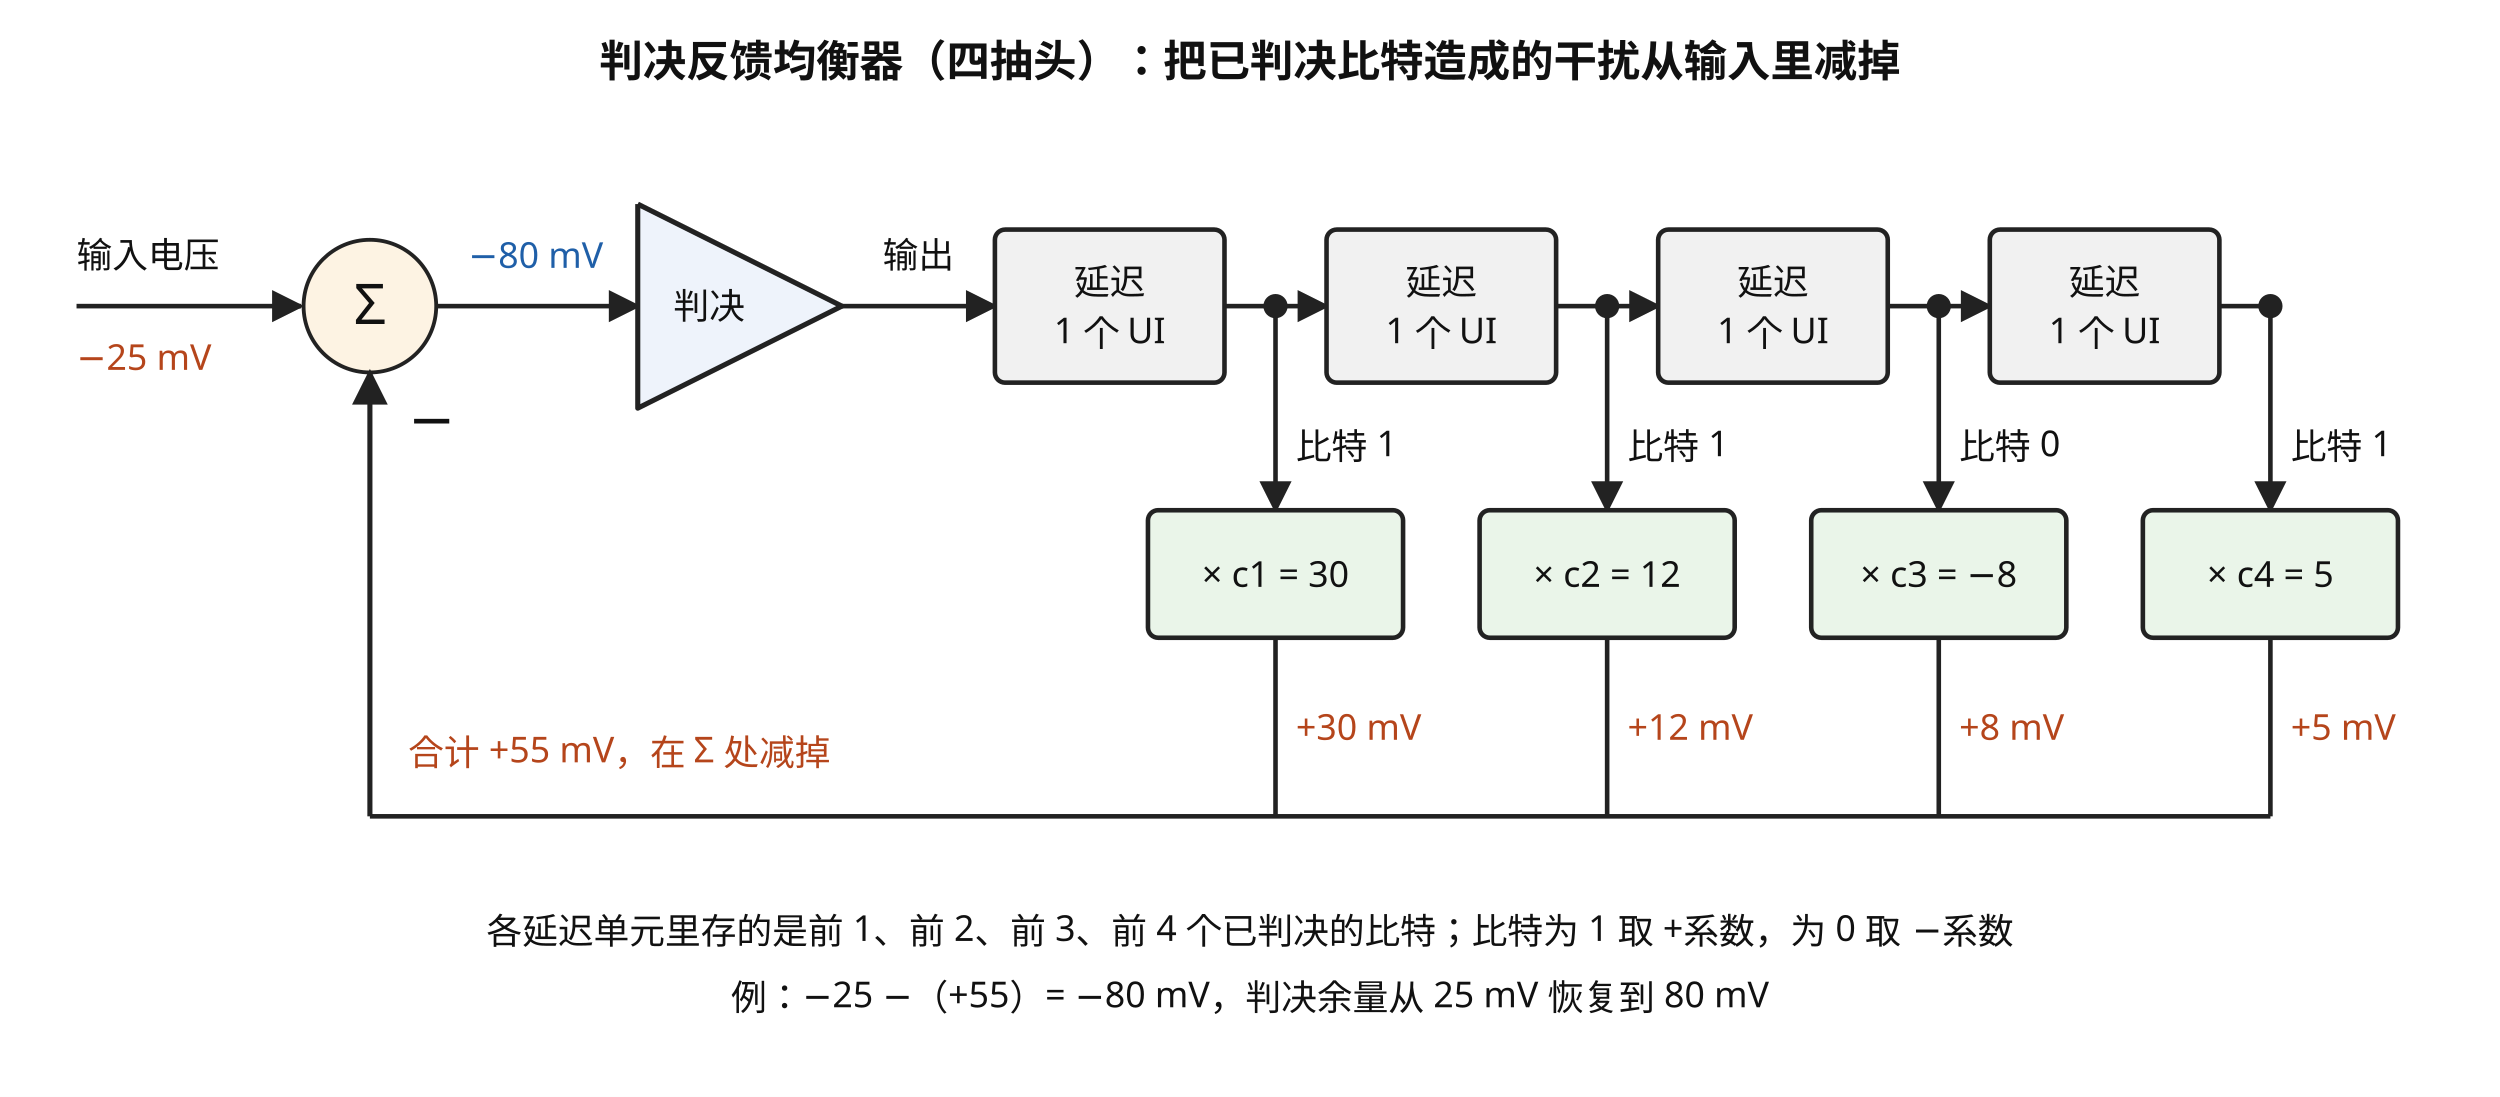
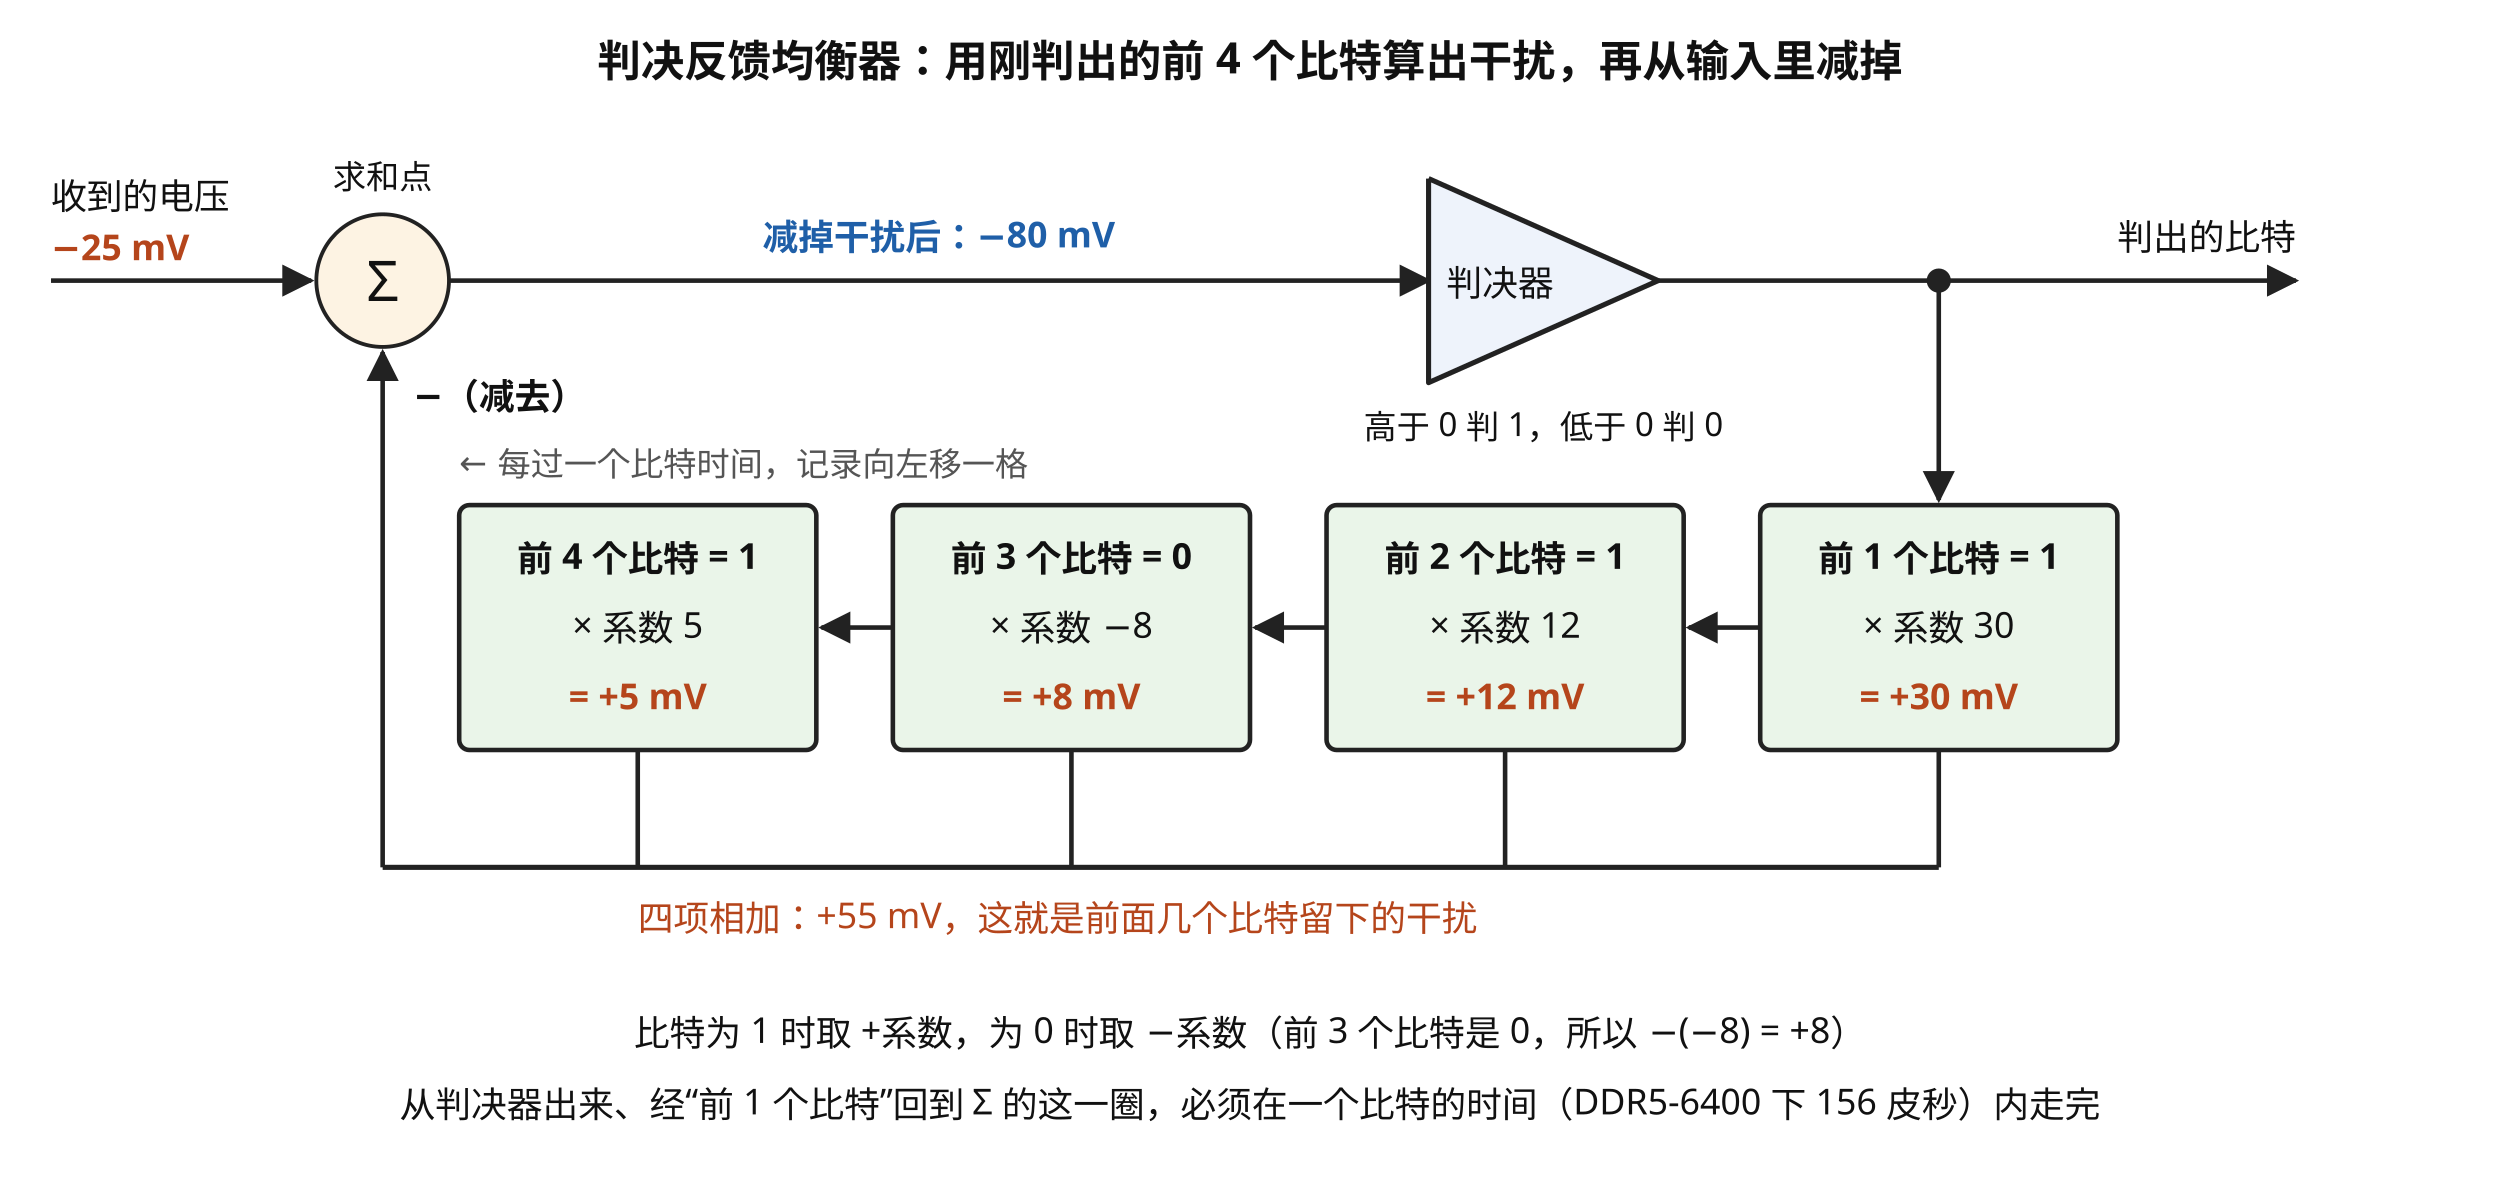
- <svg xmlns="http://www.w3.org/2000/svg" viewBox="0 0 980 430" width="980" height="430" font-family="sans-serif">
+ <svg xmlns="http://www.w3.org/2000/svg" viewBox="0 0 980 470" width="980" height="470" font-family="sans-serif">
  <defs>
    <marker id="a" viewBox="0 0 10 10" refX="9" refY="5" markerWidth="7" markerHeight="7" orient="auto-start-reverse">
      <path d="M0,0 L10,5 L0,10 z" fill="#222" />
    </marker>
    <marker id="ab" viewBox="0 0 10 10" refX="9" refY="5" markerWidth="7" markerHeight="7" orient="auto-start-reverse">
      <path d="M0,0 L10,5 L0,10 z" fill="#1f5fa8" />
    </marker>
    <marker id="ar" viewBox="0 0 10 10" refX="9" refY="5" markerWidth="7" markerHeight="7" orient="auto-start-reverse">
      <path d="M0,0 L10,5 L0,10 z" fill="#b5451b" />
    </marker>
    <pattern id="hz" width="8" height="8" patternUnits="userSpaceOnUse" patternTransform="rotate(45)">
      <line x1="0" y1="0" x2="0" y2="8" stroke="#999" stroke-width="2" />
    </pattern>
  </defs>
-   <rect x="0" y="0" width="980" height="430" fill="#ffffff" />
-   <text x="490" y="30" font-size="17" text-anchor="middle" fill="#111" font-weight="bold">判决反馈均衡器（四抽头）：把已判决比特造成的干扰从输入里减掉</text>
-   <line x1="30" y1="120" x2="118" y2="120" stroke="#222" stroke-width="1.8" marker-end="url(#a)" />
-   <text x="30" y="105" font-size="14" text-anchor="start" fill="#111" font-weight="normal">输入电压</text>
-   <text x="30" y="145" font-size="14" text-anchor="start" fill="#b5451b" font-weight="normal">−25 mV</text>
-   <circle cx="145" cy="120" r="26" fill="#fdf3e3" stroke="#222" stroke-width="1.5" />
-   <text x="145" y="127" font-size="22" text-anchor="middle" fill="#111" font-weight="normal">Σ</text>
-   <line x1="171" y1="120" x2="250" y2="120" stroke="#222" stroke-width="1.8" marker-end="url(#a)" />
-   <text x="210" y="105" font-size="14" text-anchor="middle" fill="#1f5fa8" font-weight="normal">−80 mV</text>
-   <polyline points="250,80 250,160 330,120 250,80" stroke="#222" stroke-width="2" fill="#eef3fb" stroke-linejoin="round" />
-   <text x="278" y="125" font-size="14" text-anchor="middle" fill="#111" font-weight="normal">判决</text>
-   <line x1="330" y1="120" x2="390" y2="120" stroke="#222" stroke-width="1.8" marker-end="url(#a)" />
-   <rect x="390" y="90" width="90" height="60" rx="4" fill="#f1f1f1" stroke="#222" stroke-width="1.8" />
-   <text x="435.0" y="115.54" font-size="14" text-anchor="middle" fill="#111" font-weight="normal">延迟</text>
-   <text x="435.0" y="134.54" font-size="14" text-anchor="middle" fill="#111" font-weight="normal">1 个 UI</text>
-   <line x1="480" y1="120" x2="520" y2="120" stroke="#222" stroke-width="1.8" marker-end="url(#a)" />
-   <circle cx="500" cy="120" r="4" fill="#222" stroke="#222" stroke-width="1.5" />
-   <line x1="500" y1="120" x2="500" y2="200" stroke="#222" stroke-width="1.8" marker-end="url(#a)" />
-   <text x="508" y="180" font-size="14" text-anchor="start" fill="#111" font-weight="normal">比特 1</text>
-   <rect x="450" y="200" width="100" height="50" rx="4" fill="#eaf5e9" stroke="#222" stroke-width="1.8" />
-   <text x="500.0" y="230.04" font-size="14" text-anchor="middle" fill="#111" font-weight="normal">× c1 = 30</text>
-   <line x1="500" y1="250" x2="500" y2="320" stroke="#222" stroke-width="1.8" />
-   <text x="508" y="290" font-size="14" text-anchor="start" fill="#b5451b" font-weight="normal">+30 mV</text>
-   <rect x="520" y="90" width="90" height="60" rx="4" fill="#f1f1f1" stroke="#222" stroke-width="1.8" />
-   <text x="565.0" y="115.54" font-size="14" text-anchor="middle" fill="#111" font-weight="normal">延迟</text>
-   <text x="565.0" y="134.54" font-size="14" text-anchor="middle" fill="#111" font-weight="normal">1 个 UI</text>
-   <line x1="610" y1="120" x2="650" y2="120" stroke="#222" stroke-width="1.8" marker-end="url(#a)" />
-   <circle cx="630" cy="120" r="4" fill="#222" stroke="#222" stroke-width="1.5" />
-   <line x1="630" y1="120" x2="630" y2="200" stroke="#222" stroke-width="1.8" marker-end="url(#a)" />
-   <text x="638" y="180" font-size="14" text-anchor="start" fill="#111" font-weight="normal">比特 1</text>
-   <rect x="580" y="200" width="100" height="50" rx="4" fill="#eaf5e9" stroke="#222" stroke-width="1.8" />
-   <text x="630.0" y="230.04" font-size="14" text-anchor="middle" fill="#111" font-weight="normal">× c2 = 12</text>
-   <line x1="630" y1="250" x2="630" y2="320" stroke="#222" stroke-width="1.8" />
-   <text x="638" y="290" font-size="14" text-anchor="start" fill="#b5451b" font-weight="normal">+12 mV</text>
-   <rect x="650" y="90" width="90" height="60" rx="4" fill="#f1f1f1" stroke="#222" stroke-width="1.8" />
-   <text x="695.0" y="115.54" font-size="14" text-anchor="middle" fill="#111" font-weight="normal">延迟</text>
-   <text x="695.0" y="134.54" font-size="14" text-anchor="middle" fill="#111" font-weight="normal">1 个 UI</text>
-   <line x1="740" y1="120" x2="780" y2="120" stroke="#222" stroke-width="1.8" marker-end="url(#a)" />
-   <circle cx="760" cy="120" r="4" fill="#222" stroke="#222" stroke-width="1.5" />
-   <line x1="760" y1="120" x2="760" y2="200" stroke="#222" stroke-width="1.8" marker-end="url(#a)" />
-   <text x="768" y="180" font-size="14" text-anchor="start" fill="#111" font-weight="normal">比特 0</text>
-   <rect x="710" y="200" width="100" height="50" rx="4" fill="#eaf5e9" stroke="#222" stroke-width="1.8" />
-   <text x="760.0" y="230.04" font-size="14" text-anchor="middle" fill="#111" font-weight="normal">× c3 = −8</text>
-   <line x1="760" y1="250" x2="760" y2="320" stroke="#222" stroke-width="1.8" />
-   <text x="768" y="290" font-size="14" text-anchor="start" fill="#b5451b" font-weight="normal">+8 mV</text>
-   <rect x="780" y="90" width="90" height="60" rx="4" fill="#f1f1f1" stroke="#222" stroke-width="1.8" />
-   <text x="825.0" y="115.54" font-size="14" text-anchor="middle" fill="#111" font-weight="normal">延迟</text>
-   <text x="825.0" y="134.54" font-size="14" text-anchor="middle" fill="#111" font-weight="normal">1 个 UI</text>
-   <circle cx="890" cy="120" r="4" fill="#222" stroke="#222" stroke-width="1.5" />
-   <line x1="890" y1="120" x2="890" y2="200" stroke="#222" stroke-width="1.8" marker-end="url(#a)" />
-   <text x="898" y="180" font-size="14" text-anchor="start" fill="#111" font-weight="normal">比特 1</text>
-   <rect x="840" y="200" width="100" height="50" rx="4" fill="#eaf5e9" stroke="#222" stroke-width="1.8" />
-   <text x="890.0" y="230.04" font-size="14" text-anchor="middle" fill="#111" font-weight="normal">× c4 = 5</text>
-   <line x1="890" y1="250" x2="890" y2="320" stroke="#222" stroke-width="1.8" />
-   <text x="898" y="290" font-size="14" text-anchor="start" fill="#b5451b" font-weight="normal">+5 mV</text>
-   <line x1="870" y1="120" x2="890" y2="120" stroke="#222" stroke-width="1.8" />
-   <text x="360" y="105" font-size="14" text-anchor="middle" fill="#111" font-weight="normal">输出</text>
-   <line x1="890" y1="320" x2="145" y2="320" stroke="#222" stroke-width="1.8" />
-   <polyline points="145,320 145,146" stroke="#222" stroke-width="2" fill="none" marker-end="url(#a)" stroke-linejoin="round" />
-   <text x="160" y="300" font-size="14" text-anchor="start" fill="#b5451b" font-weight="normal">合计 +55 mV，在 Σ 处减掉</text>
-   <text x="160" y="172" font-size="22" text-anchor="start" fill="#111" font-weight="normal">−</text>
-   <text x="490" y="370" font-size="14" text-anchor="middle" fill="#111" font-weight="normal">各延迟单元里存的是前 1、前 2、前 3、前 4 个已判决的比特；比特为 1 取 +系数，为 0 取 −系数</text>
-   <text x="490" y="396" font-size="14" text-anchor="middle" fill="#111" font-weight="normal">例：−25 −（+55）= −80 mV，判决余量从 25 mV 恢复到 80 mV</text>
+   <rect x="0" y="0" width="980" height="470" fill="#ffffff" />
+   <text x="490" y="30" font-size="17" text-anchor="middle" fill="#111" font-weight="bold">判决反馈均衡器：用刚判出的前 4 个比特算出干扰，再从输入里减掉</text>
+   <line x1="20" y1="110" x2="122" y2="110" stroke="#222" stroke-width="1.8" marker-end="url(#a)" />
+   <text x="20" y="82" font-size="14" text-anchor="start" fill="#111" font-weight="normal">收到的电压</text>
+   <text x="20" y="102" font-size="14" text-anchor="start" fill="#b5451b" font-weight="bold">−25 mV</text>
+   <circle cx="150" cy="110" r="26" fill="#fdf3e3" stroke="#222" stroke-width="1.5" />
+   <text x="150" y="118" font-size="22" text-anchor="middle" fill="#111" font-weight="normal">Σ</text>
+   <text x="150" y="74" font-size="13" text-anchor="middle" fill="#111" font-weight="normal">求和点</text>
+   <line x1="176" y1="110" x2="560" y2="110" stroke="#222" stroke-width="1.8" marker-end="url(#a)" />
+   <text x="368" y="98" font-size="14" text-anchor="middle" fill="#1f5fa8" font-weight="bold">减掉干扰后：−80 mV</text>
+   <polyline points="560,70 560,150 650,110 560,70" stroke="#222" stroke-width="2" fill="#eef3fb" stroke-linejoin="round" />
+   <text x="588" y="116" font-size="14" text-anchor="middle" fill="#111" font-weight="normal">判决器</text>
+   <text x="605" y="172" font-size="13" text-anchor="middle" fill="#111" font-weight="normal">高于 0 判 1，低于 0 判 0</text>
+   <line x1="650" y1="110" x2="900" y2="110" stroke="#222" stroke-width="1.8" marker-end="url(#a)" />
+   <text x="900" y="98" font-size="14" text-anchor="end" fill="#111" font-weight="normal">判出的比特</text>
+   <circle cx="760" cy="110" r="4" fill="#222" stroke="#222" stroke-width="1.5" />
+   <line x1="760" y1="110" x2="760" y2="196" stroke="#222" stroke-width="1.8" marker-end="url(#a)" />
+   <rect x="690" y="198" width="140" height="96" rx="4" fill="#eaf5e9" stroke="#222" stroke-width="1.8" />
+   <text x="760" y="224" font-size="14" text-anchor="middle" fill="#111" font-weight="bold">前 1 个比特 = 1</text>
+   <text x="760" y="250" font-size="14" text-anchor="middle" fill="#111" font-weight="normal">× 系数 30</text>
+   <text x="760" y="278" font-size="14" text-anchor="middle" fill="#b5451b" font-weight="bold">= +30 mV</text>
+   <line x1="760" y1="294" x2="760" y2="340" stroke="#222" stroke-width="1.8" />
+   <rect x="520" y="198" width="140" height="96" rx="4" fill="#eaf5e9" stroke="#222" stroke-width="1.8" />
+   <text x="590" y="224" font-size="14" text-anchor="middle" fill="#111" font-weight="bold">前 2 个比特 = 1</text>
+   <text x="590" y="250" font-size="14" text-anchor="middle" fill="#111" font-weight="normal">× 系数 12</text>
+   <text x="590" y="278" font-size="14" text-anchor="middle" fill="#b5451b" font-weight="bold">= +12 mV</text>
+   <line x1="590" y1="294" x2="590" y2="340" stroke="#222" stroke-width="1.8" />
+   <rect x="350" y="198" width="140" height="96" rx="4" fill="#eaf5e9" stroke="#222" stroke-width="1.8" />
+   <text x="420" y="224" font-size="14" text-anchor="middle" fill="#111" font-weight="bold">前 3 个比特 = 0</text>
+   <text x="420" y="250" font-size="14" text-anchor="middle" fill="#111" font-weight="normal">× 系数 −8</text>
+   <text x="420" y="278" font-size="14" text-anchor="middle" fill="#b5451b" font-weight="bold">= +8 mV</text>
+   <line x1="420" y1="294" x2="420" y2="340" stroke="#222" stroke-width="1.8" />
+   <rect x="180" y="198" width="140" height="96" rx="4" fill="#eaf5e9" stroke="#222" stroke-width="1.8" />
+   <text x="250" y="224" font-size="14" text-anchor="middle" fill="#111" font-weight="bold">前 4 个比特 = 1</text>
+   <text x="250" y="250" font-size="14" text-anchor="middle" fill="#111" font-weight="normal">× 系数 5</text>
+   <text x="250" y="278" font-size="14" text-anchor="middle" fill="#b5451b" font-weight="bold">= +5 mV</text>
+   <line x1="250" y1="294" x2="250" y2="340" stroke="#222" stroke-width="1.8" />
+   <line x1="690" y1="246" x2="662" y2="246" stroke="#222" stroke-width="1.8" marker-end="url(#a)" />
+   <line x1="520" y1="246" x2="492" y2="246" stroke="#222" stroke-width="1.8" marker-end="url(#a)" />
+   <line x1="350" y1="246" x2="322" y2="246" stroke="#222" stroke-width="1.8" marker-end="url(#a)" />
+   <text x="180" y="186" font-size="13" text-anchor="start" fill="#555" font-weight="normal">← 每过一个比特时间，记录向左移一格</text>
+   <line x1="760" y1="340" x2="150" y2="340" stroke="#222" stroke-width="2" />
+   <line x1="150" y1="340" x2="150" y2="138" stroke="#222" stroke-width="1.8" marker-end="url(#a)" />
+   <text x="162" y="160" font-size="14" text-anchor="start" fill="#111" font-weight="bold">−（减去）</text>
+   <text x="250" y="365" font-size="14" text-anchor="start" fill="#b5451b" font-weight="normal">四项相加：+55 mV，这就是前面几个比特留下的干扰</text>
+   <text x="490" y="410" font-size="14" text-anchor="middle" fill="#111" font-weight="normal">比特为 1 时取 +系数，为 0 时取 −系数（前 3 个比特是 0，所以 −(−8) = +8）</text>
+   <text x="490" y="438" font-size="14" text-anchor="middle" fill="#111" font-weight="normal">从判决器出来、经“前 1 个比特”回到 Σ 的这一圈，必须在一个比特的时间（DDR5-6400 下 156 皮秒）内走完</text>
</svg>
